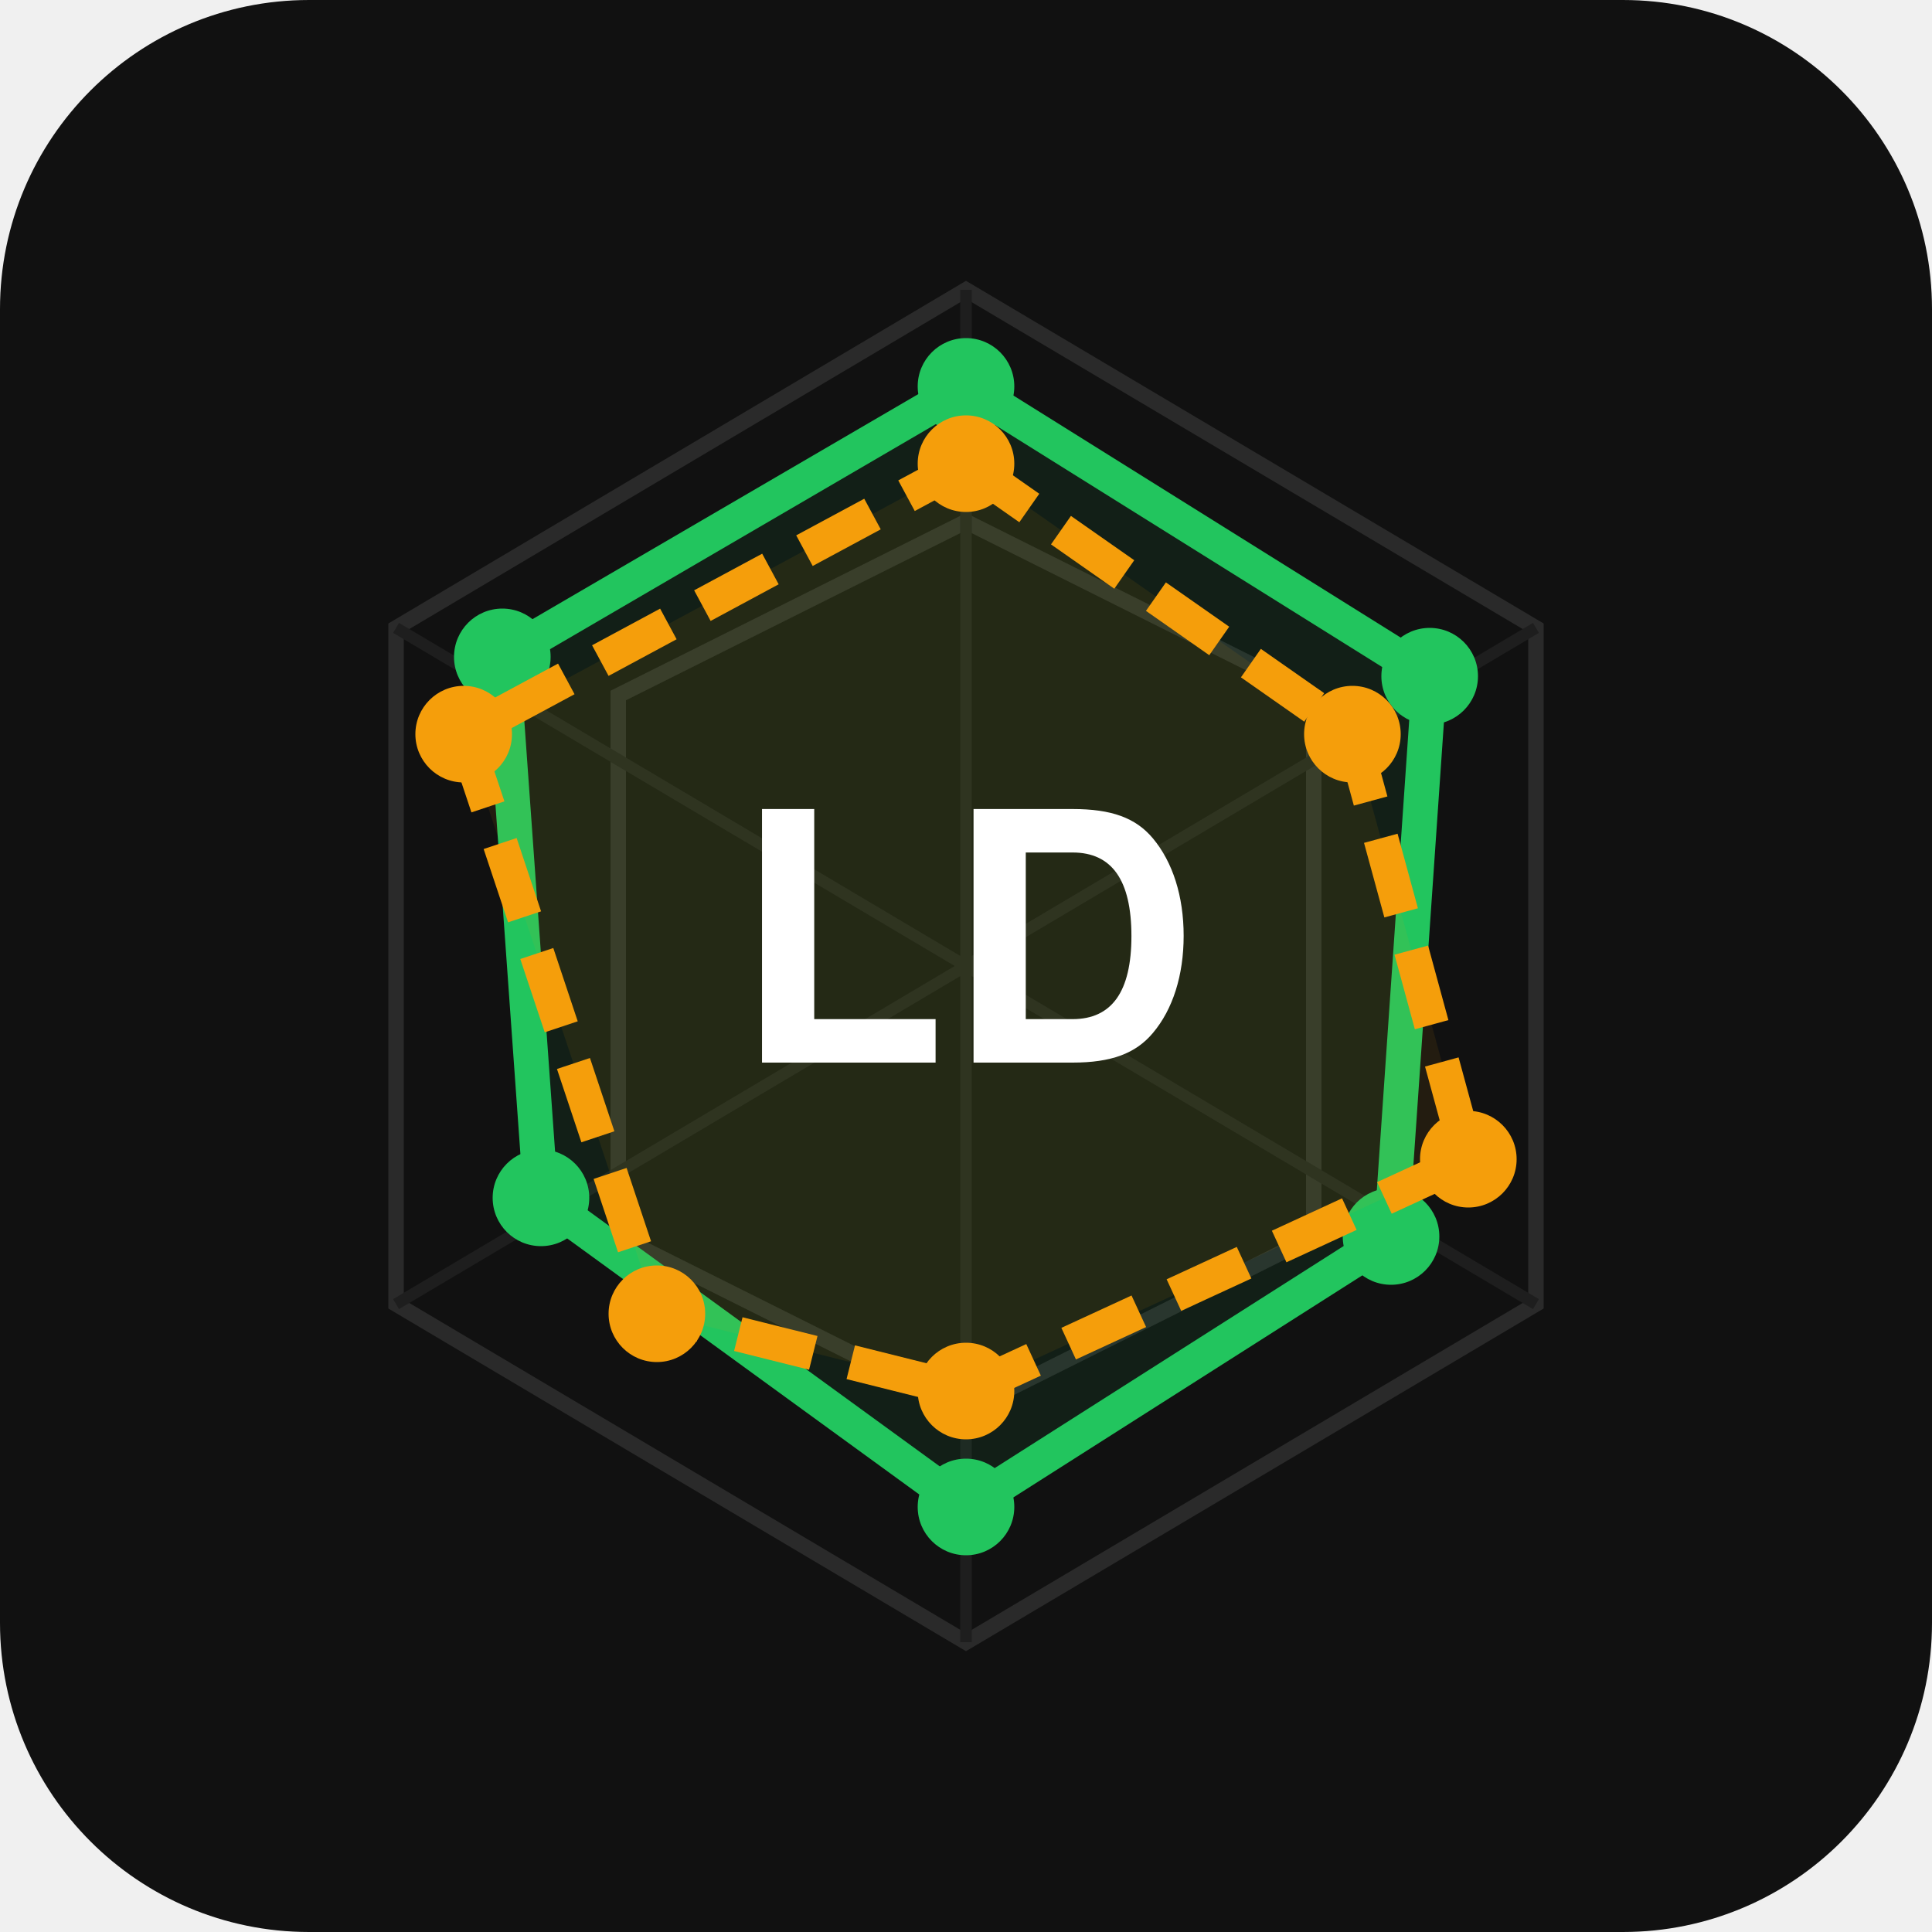
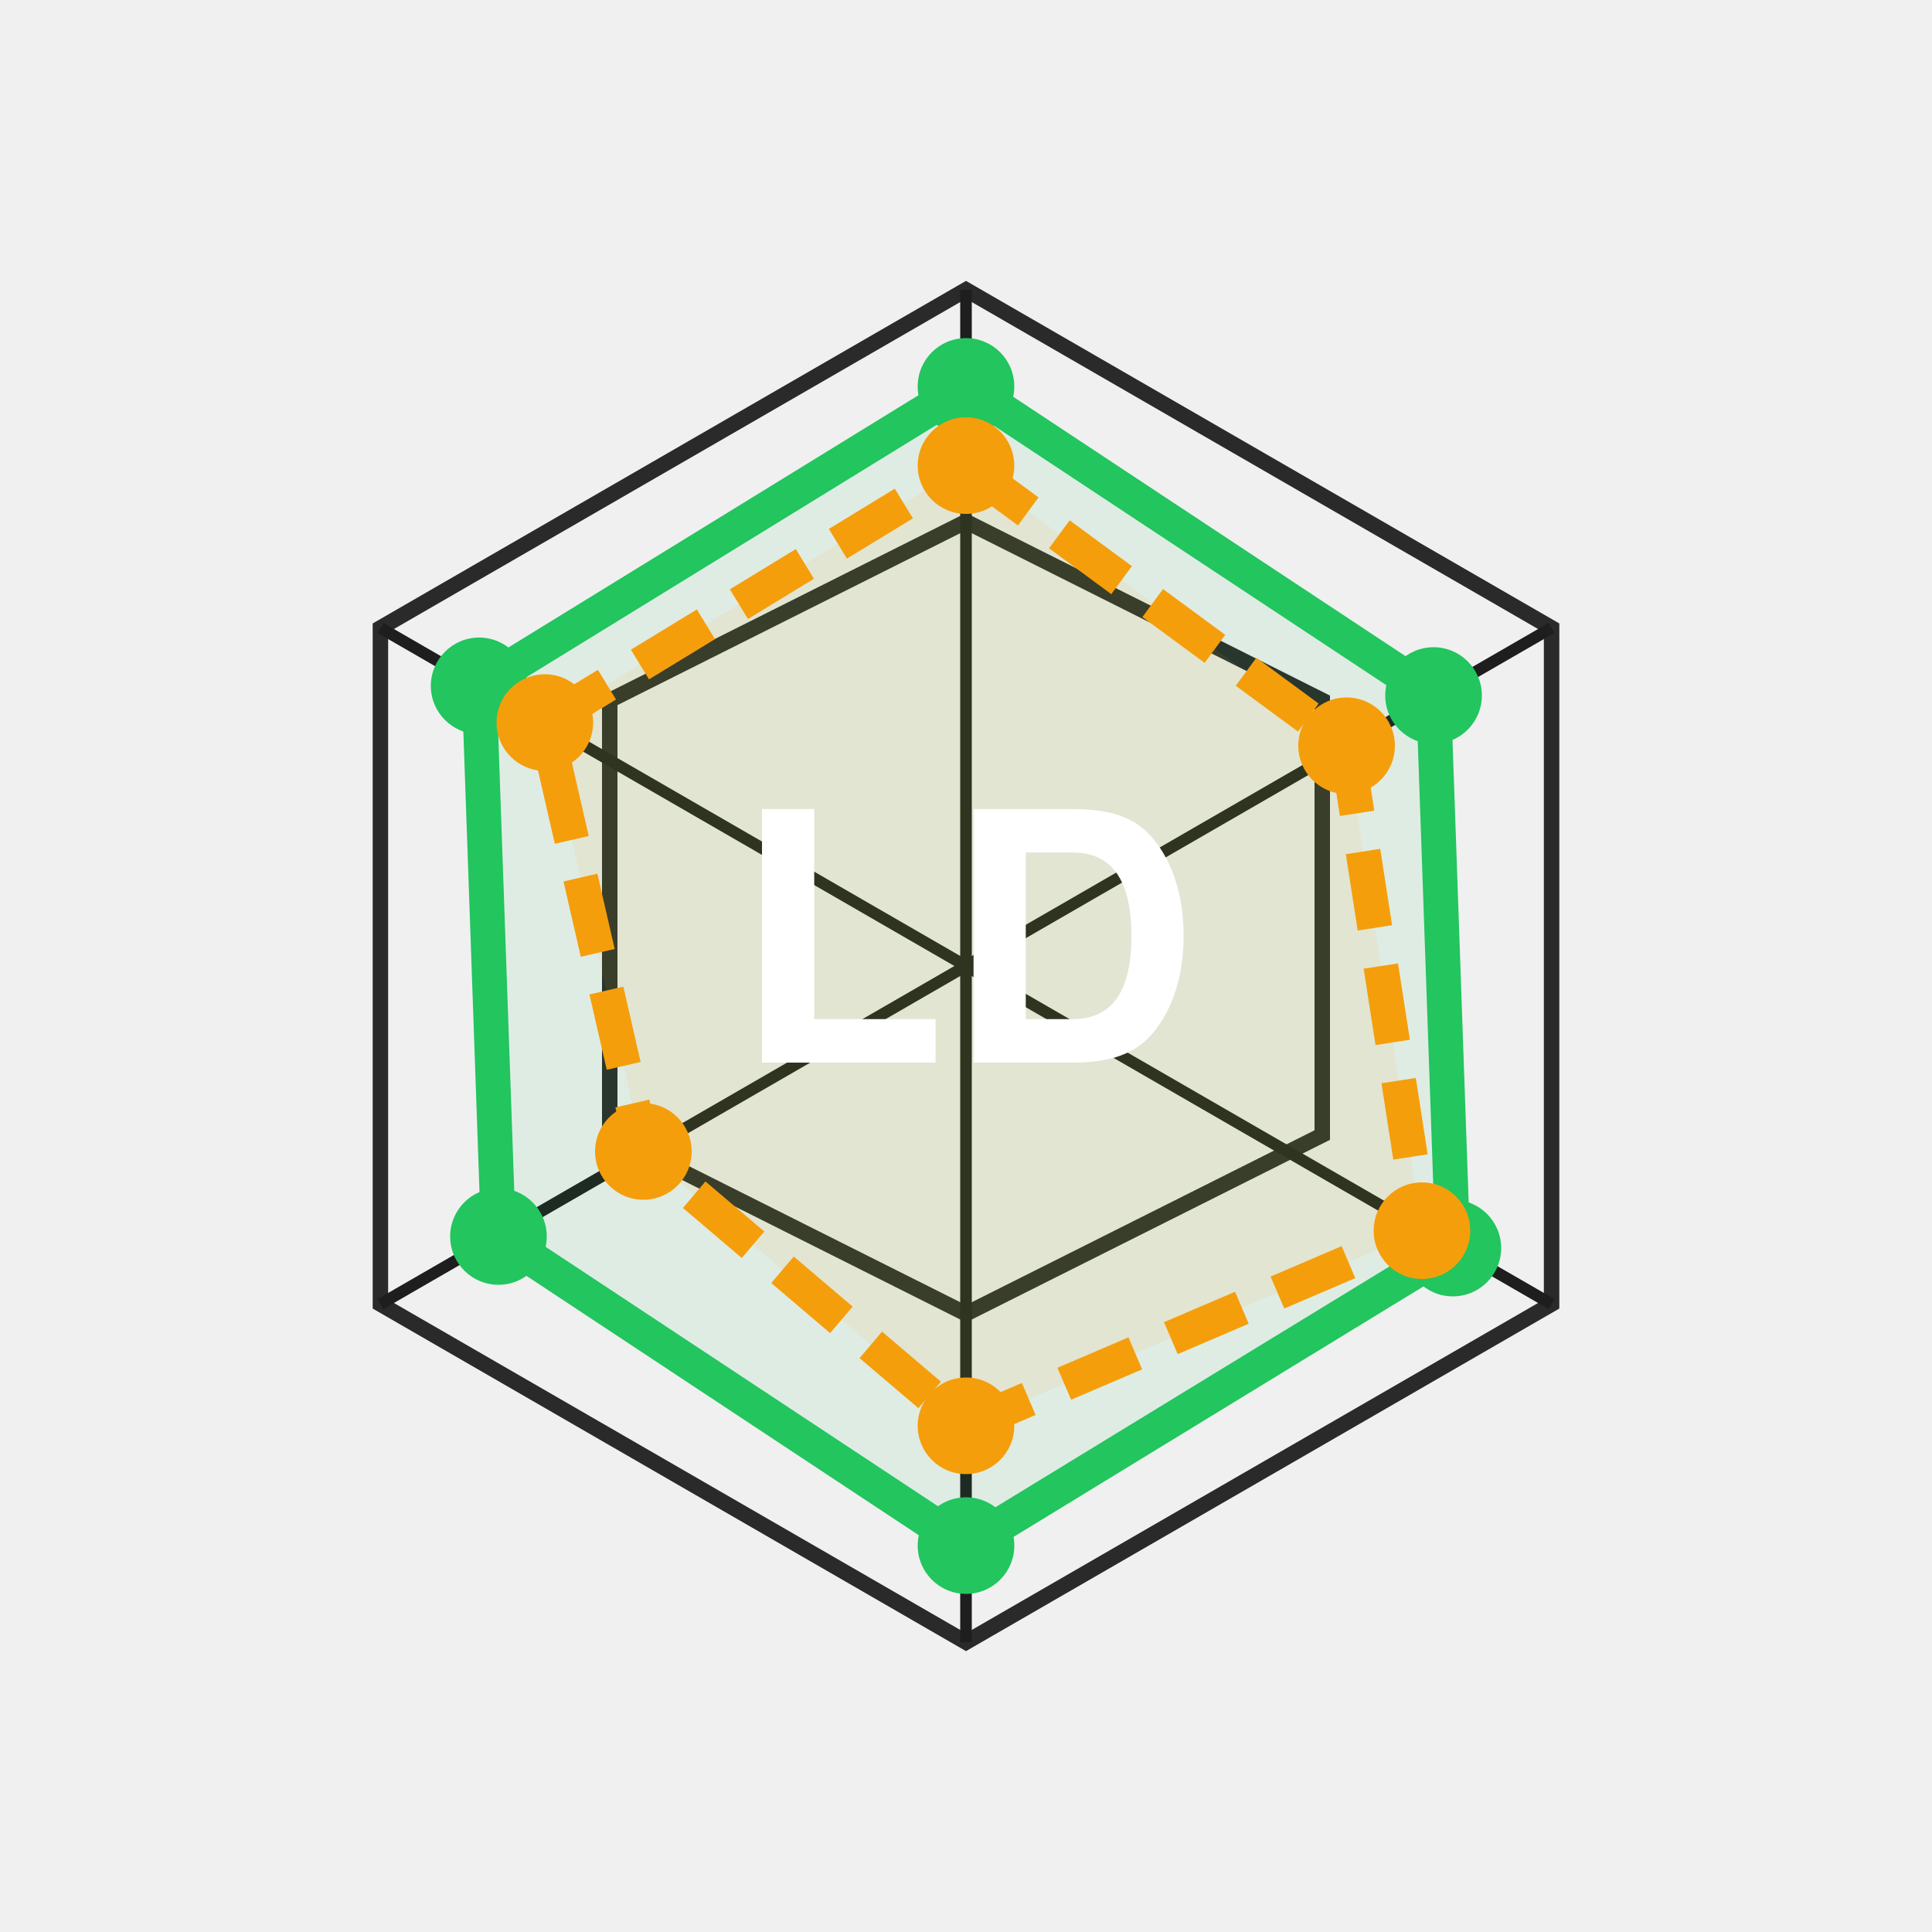
<svg xmlns="http://www.w3.org/2000/svg" viewBox="0 0 100 100" width="100" height="100">
-   <rect width="100" height="100" rx="16" fill="#111" />
-   <polygon points="50,15 79.5,32.5 79.5,67.5 50,85 20.5,67.5 20.5,32.5" fill="none" stroke="#2a2a2a" stroke-width="0.8" />
-   <polygon points="50,27 68,36 68,64 50,73 32,64 32,36" fill="none" stroke="#2a2a2a" stroke-width="0.8" />
+   <polygon points="50,15 80.31,32.5 80.31,67.5 50,85 19.69,67.5 19.69,32.5" fill="none" stroke="#2a2a2a" stroke-width="0.8" />
+   <polygon points="50,27 68.44,36.25 68.44,58.75 50,68 31.56,58.75 31.56,36.25" fill="none" stroke="#2a2a2a" stroke-width="0.8" />
  <line x1="50" y1="50" x2="50" y2="15" stroke="#1e1e1e" stroke-width="0.6" />
-   <line x1="50" y1="50" x2="79.5" y2="32.5" stroke="#1e1e1e" stroke-width="0.6" />
-   <line x1="50" y1="50" x2="79.5" y2="67.5" stroke="#1e1e1e" stroke-width="0.6" />
+   <line x1="50" y1="50" x2="80.31" y2="32.5" stroke="#1e1e1e" stroke-width="0.6" />
+   <line x1="50" y1="50" x2="80.31" y2="67.5" stroke="#1e1e1e" stroke-width="0.6" />
  <line x1="50" y1="50" x2="50" y2="85" stroke="#1e1e1e" stroke-width="0.6" />
-   <line x1="50" y1="50" x2="20.5" y2="67.5" stroke="#1e1e1e" stroke-width="0.6" />
-   <line x1="50" y1="50" x2="20.5" y2="32.5" stroke="#1e1e1e" stroke-width="0.6" />
-   <polygon points="50,20 74,35 72,64 50,78 28,62 26,34" fill="rgba(34,197,94,0.08)" stroke="#22c55e" stroke-width="1.8" stroke-linejoin="round" />
+   <line x1="50" y1="50" x2="19.69" y2="67.5" stroke="#1e1e1e" stroke-width="0.6" />
+   <line x1="50" y1="50" x2="19.69" y2="32.5" stroke="#1e1e1e" stroke-width="0.6" />
+   <polygon points="50,20 74.2,36 75.2,64.6 50,80 25.8,64 24.8,35.5" fill="rgba(34,197,94,0.08)" stroke="#22c55e" stroke-width="1.8" stroke-linejoin="round" />
  <circle cx="50" cy="20" r="2.5" fill="#22c55e" />
-   <circle cx="74" cy="35" r="2.5" fill="#22c55e" />
-   <circle cx="72" cy="64" r="2.5" fill="#22c55e" />
-   <circle cx="50" cy="78" r="2.5" fill="#22c55e" />
-   <circle cx="28" cy="62" r="2.5" fill="#22c55e" />
-   <circle cx="26" cy="34" r="2.5" fill="#22c55e" />
-   <polygon points="50,24 70,38 76,60 50,72 34,68 24,38" fill="rgba(245,158,11,0.08)" stroke="#f59e0b" stroke-width="1.8" stroke-linejoin="round" stroke-dasharray="4 2" />
-   <circle cx="50" cy="24" r="2.5" fill="#f59e0b" />
-   <circle cx="70" cy="38" r="2.5" fill="#f59e0b" />
-   <circle cx="76" cy="60" r="2.5" fill="#f59e0b" />
-   <circle cx="50" cy="72" r="2.5" fill="#f59e0b" />
-   <circle cx="34" cy="68" r="2.5" fill="#f59e0b" />
-   <circle cx="24" cy="38" r="2.5" fill="#f59e0b" />
+   <circle cx="74.2" cy="36" r="2.5" fill="#22c55e" />
+   <circle cx="75.2" cy="64.6" r="2.5" fill="#22c55e" />
+   <circle cx="50" cy="80" r="2.5" fill="#22c55e" />
+   <circle cx="25.8" cy="64" r="2.5" fill="#22c55e" />
+   <circle cx="24.8" cy="35.5" r="2.5" fill="#22c55e" />
+   <polygon points="50,24.1 69.7,38.6 73.6,63.7 50,73.8 33.3,59.6 28.2,37.4" fill="rgba(245,158,11,0.08)" stroke="#f59e0b" stroke-width="1.8" stroke-linejoin="round" stroke-dasharray="4 2" />
+   <circle cx="50" cy="24.1" r="2.5" fill="#f59e0b" />
+   <circle cx="69.7" cy="38.6" r="2.5" fill="#f59e0b" />
+   <circle cx="73.6" cy="63.7" r="2.5" fill="#f59e0b" />
+   <circle cx="50" cy="73.8" r="2.5" fill="#f59e0b" />
+   <circle cx="33.3" cy="59.6" r="2.5" fill="#f59e0b" />
+   <circle cx="28.2" cy="37.4" r="2.5" fill="#f59e0b" />
  <text x="50" y="55" text-anchor="middle" font-family="'Helvetica Neue', Helvetica, Arial, sans-serif" font-weight="800" font-size="18" fill="#ffffff">LD</text>
</svg>
